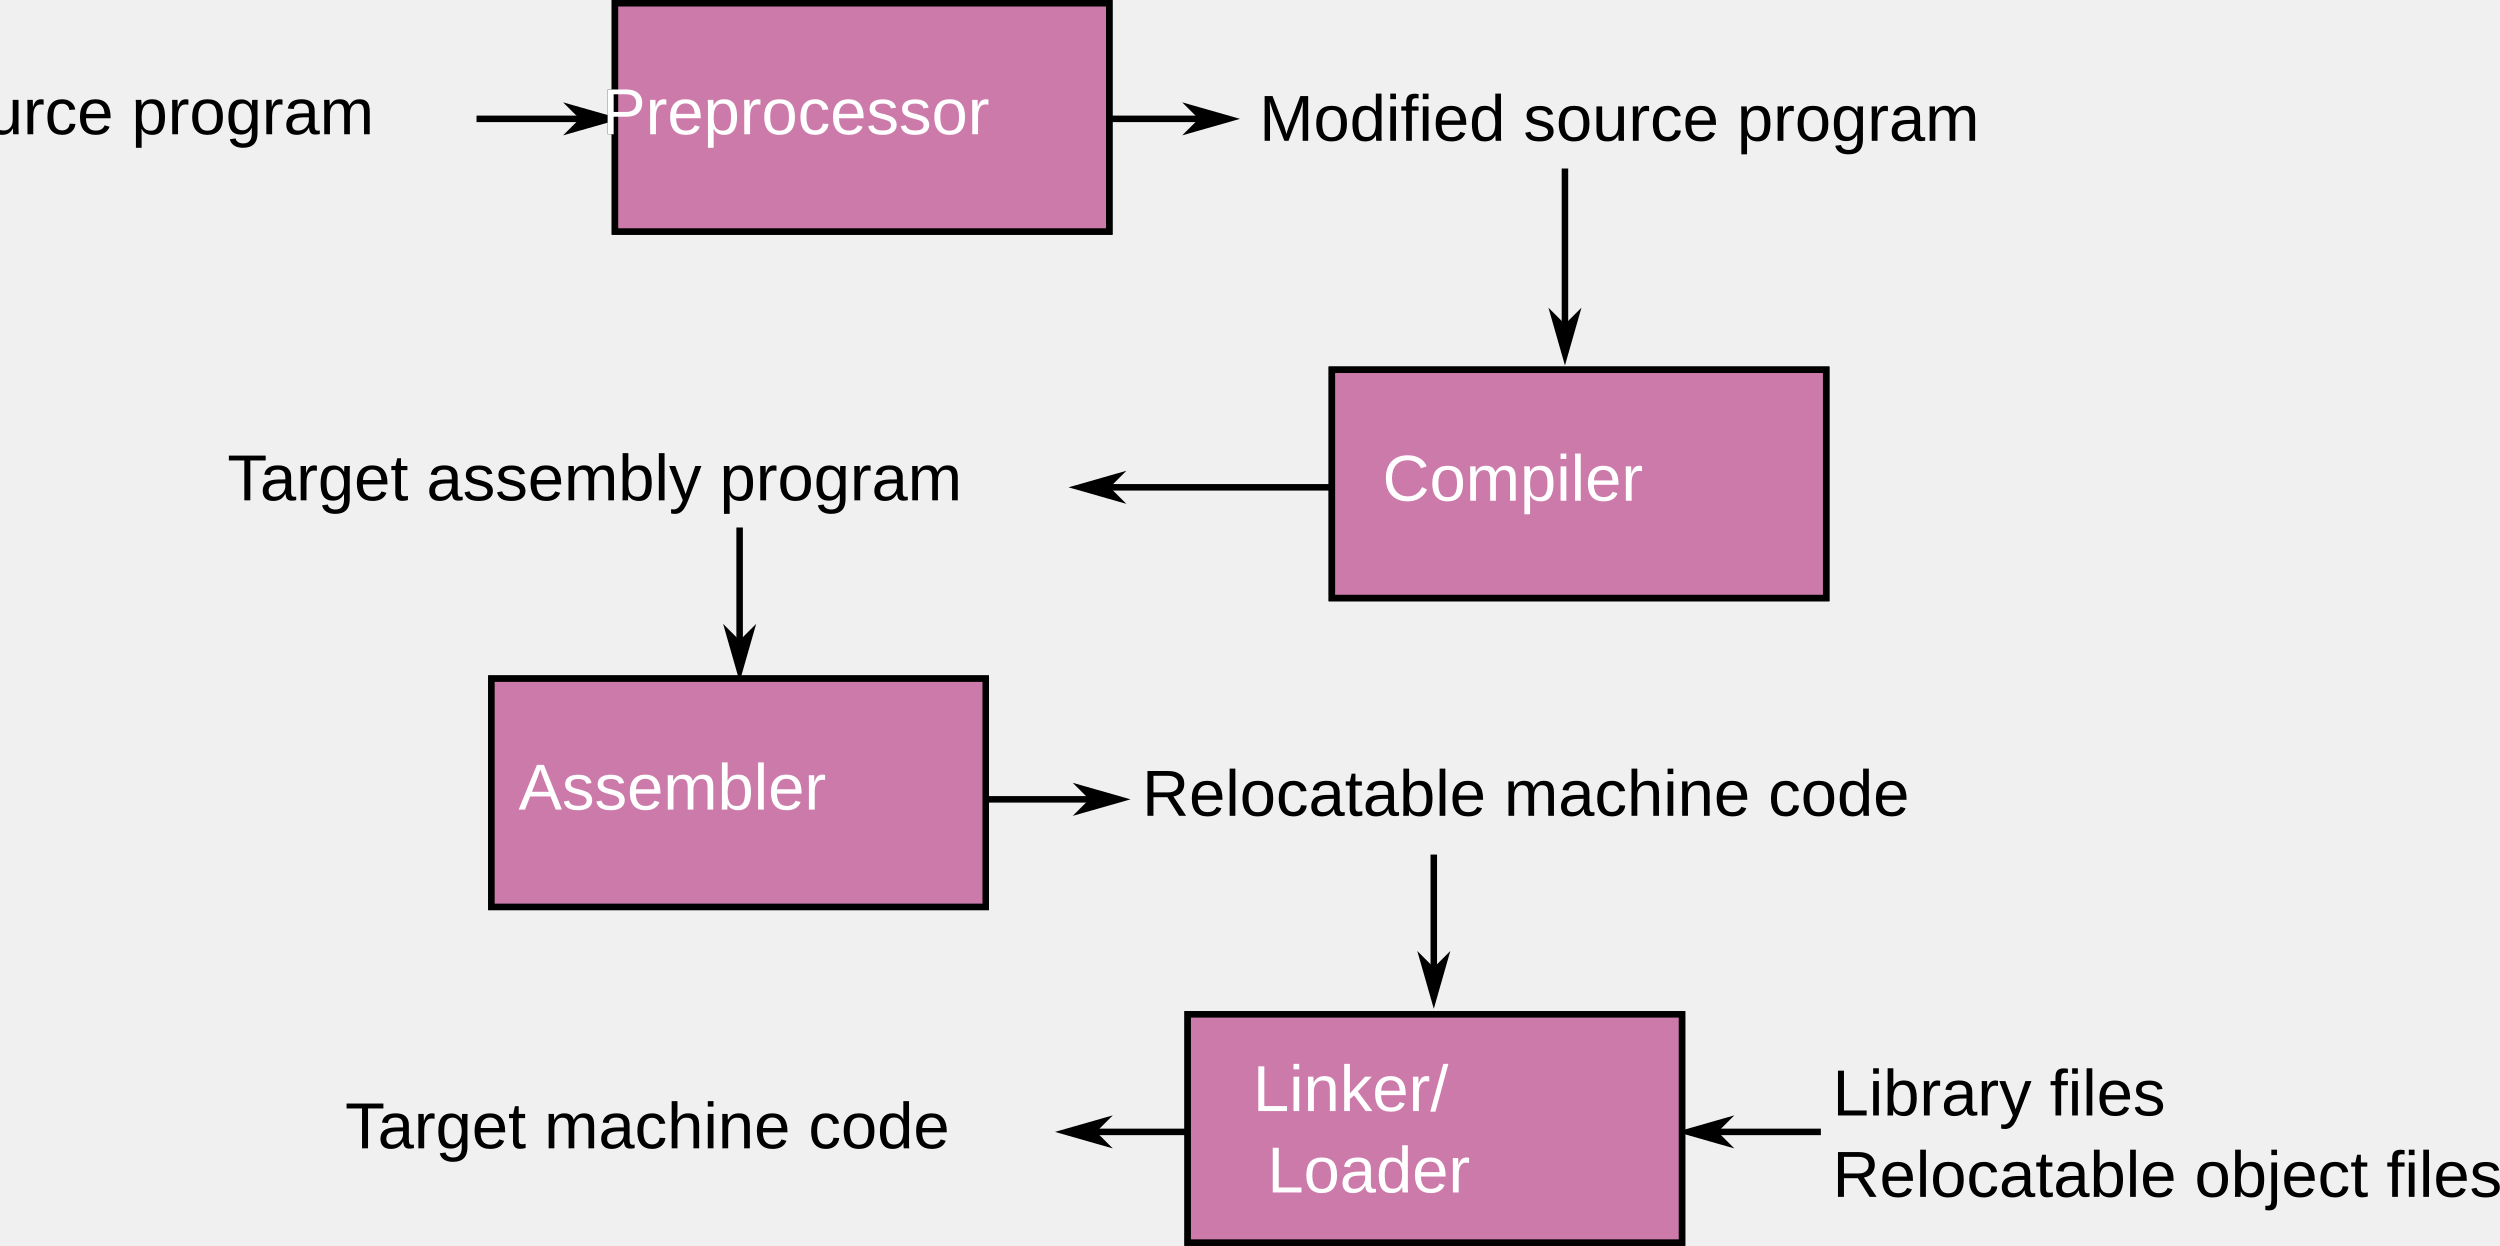
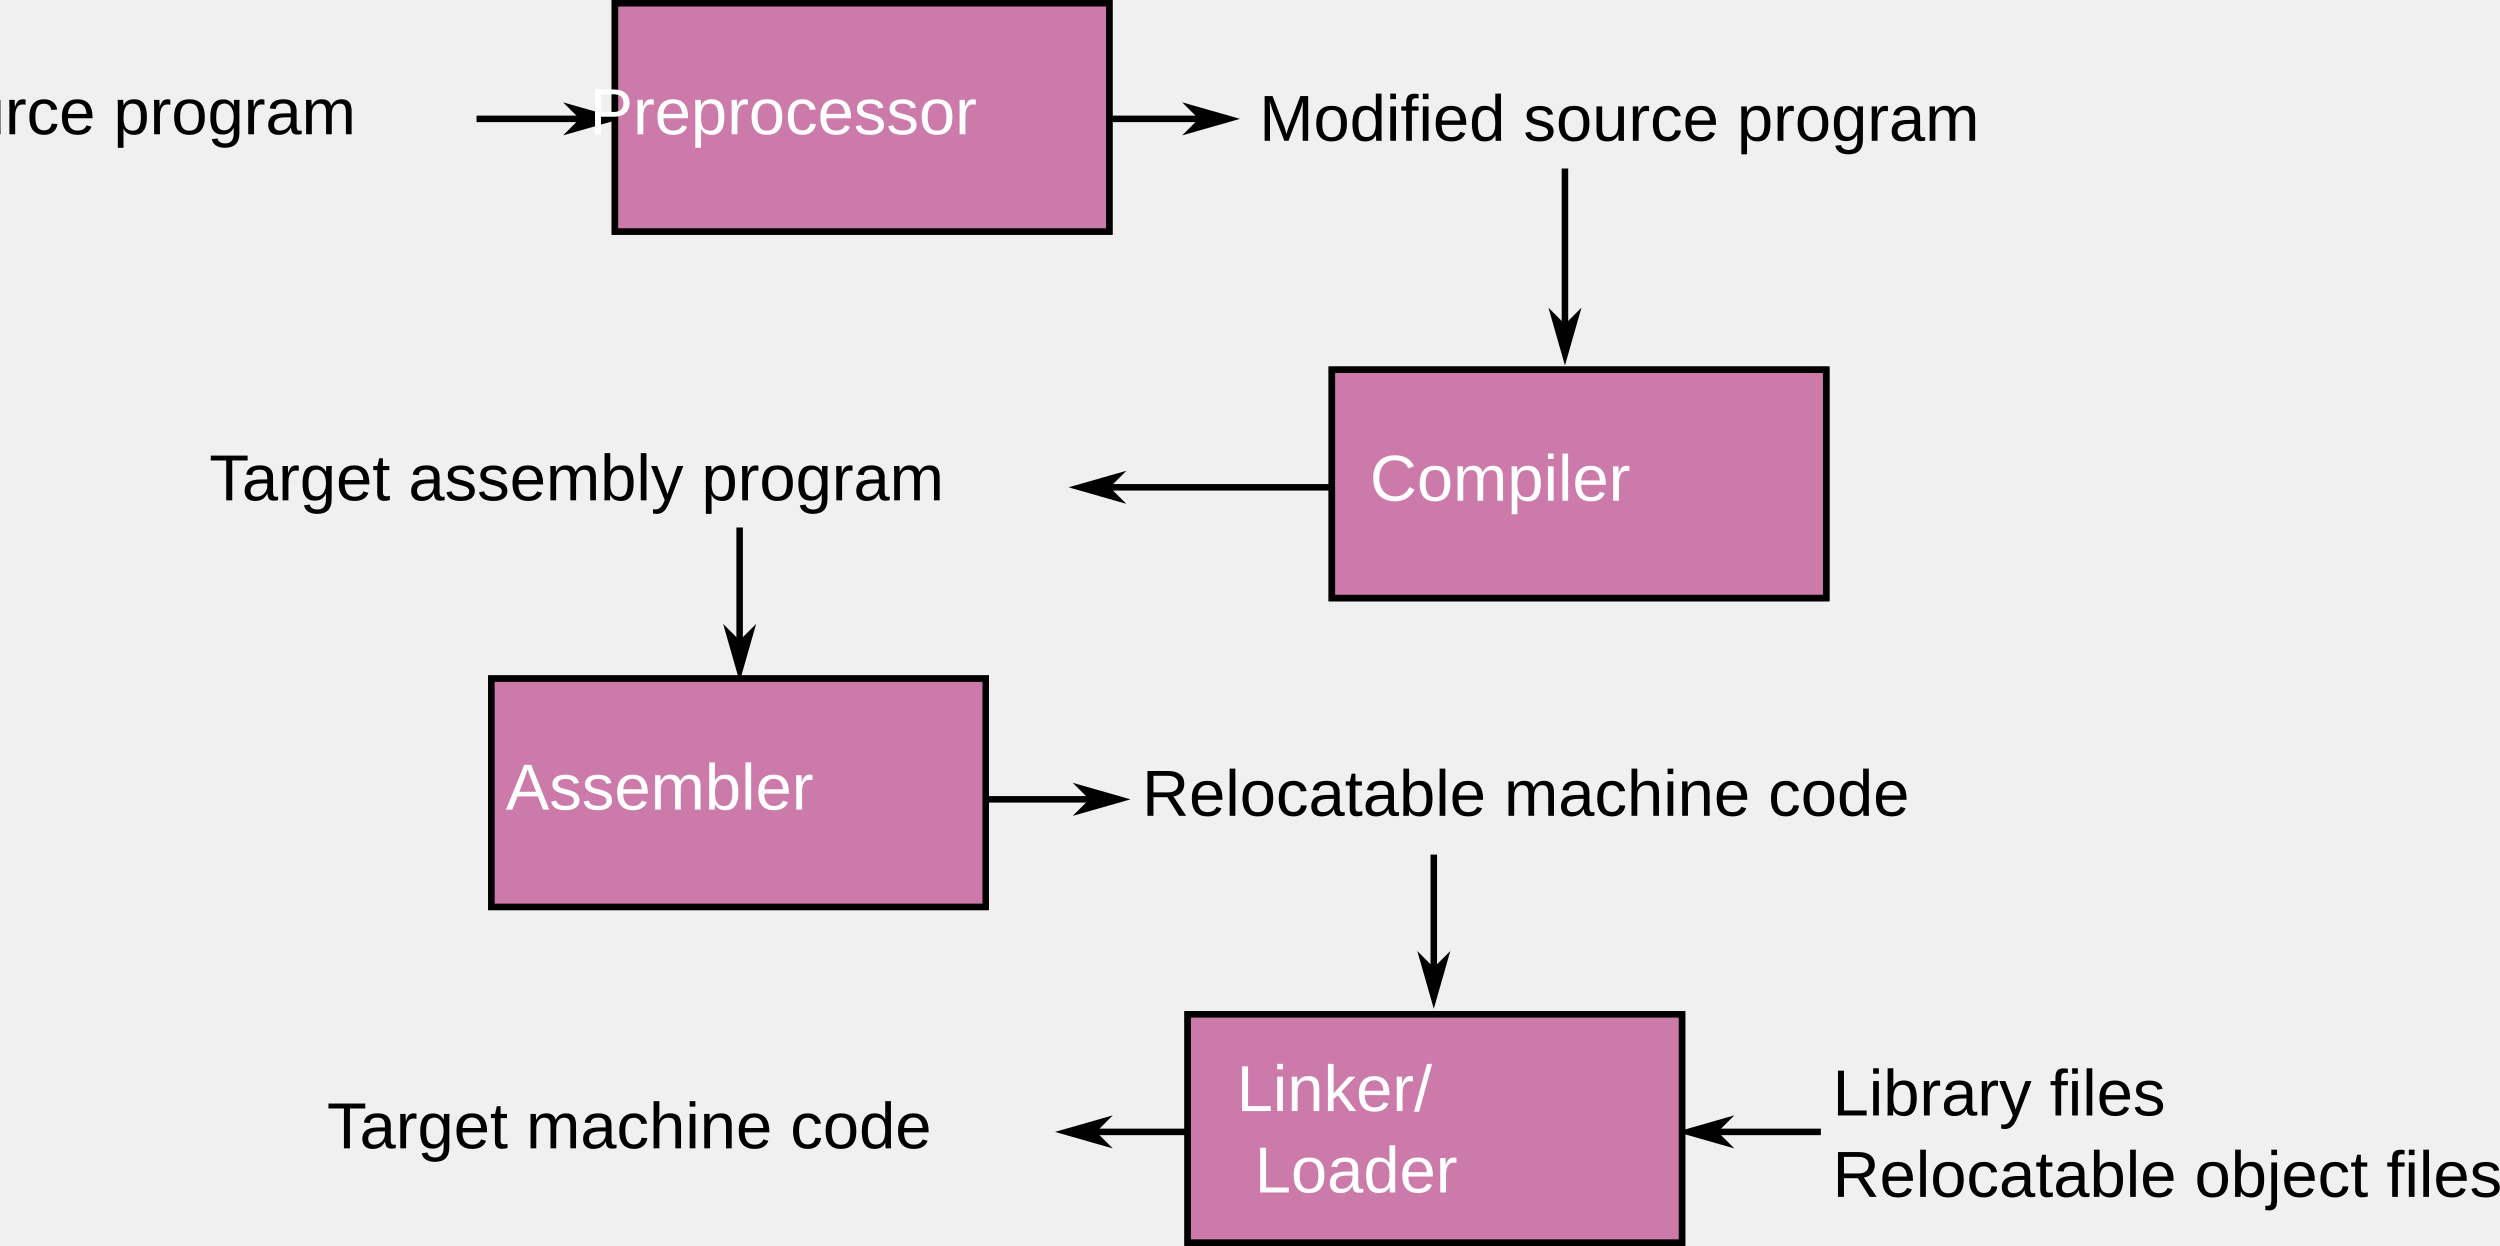
<svg xmlns="http://www.w3.org/2000/svg" width="383.955" height="191.342" id="svg2" version="1.1">
  <defs id="defs4">
    <marker orient="auto" refY="0" refX="0" id="Arrow1Mend-9" style="overflow:visible">
      <path id="path3833-4" d="M 0,0 5,-5 -12.5,0 5,5 0,0 z" style="fill-rule:evenodd;stroke:#000000;stroke-width:1pt" transform="matrix(-0.4,0,0,-0.4,-4,0)" />
    </marker>
  </defs>
  <g id="layer1" transform="translate(62.69555,-486.5059)" style="display:inline">
-     <path style="fill:none;stroke:#000000;stroke-width:1px;stroke-linecap:butt;stroke-linejoin:miter;stroke-opacity:1;marker-end:url(#Arrow1Mend-9)" d="m 121.497,660.344 -20.203,0" id="path3113-8-8-6" />
-     <path style="fill:none;stroke:#000000;stroke-width:1px;stroke-linecap:butt;stroke-linejoin:miter;stroke-opacity:1;marker-end:url(#Arrow1Mend-9)" d="m 88.767,609.27 20.203,0" id="path3113-8-8" />
-     <path style="fill:none;stroke:#000000;stroke-width:1px;stroke-linecap:butt;stroke-linejoin:miter;stroke-opacity:1;marker-end:url(#Arrow1Mend-9)" d="m 145.299,561.349 -41.921,0" id="path3113-8-3" />
-     <path style="fill:none;stroke:#000000;stroke-width:1px;stroke-linecap:butt;stroke-linejoin:miter;stroke-opacity:1;marker-end:url(#Arrow1Mend-9)" d="m 105.577,504.76 20.203,0" id="path3113-8" />
+     <path style="fill:none;stroke:#000000;stroke-width:1px;stroke-linecap:butt;stroke-linejoin:miter;stroke-opacity:1;marker-end:url(#Arrow1Mend-9)" d="M 121.497,660.344 H 101.294" id="path3113-8-8-6" />
+     <path style="fill:none;stroke:#000000;stroke-width:1px;stroke-linecap:butt;stroke-linejoin:miter;stroke-opacity:1;marker-end:url(#Arrow1Mend-9)" d="M 88.767,609.27 H 108.97" id="path3113-8-8" />
+     <path style="fill:none;stroke:#000000;stroke-width:1px;stroke-linecap:butt;stroke-linejoin:miter;stroke-opacity:1;marker-end:url(#Arrow1Mend-9)" d="M 145.299,561.349 H 103.378" id="path3113-8-3" />
+     <path style="fill:none;stroke:#000000;stroke-width:1px;stroke-linecap:butt;stroke-linejoin:miter;stroke-opacity:1;marker-end:url(#Arrow1Mend-9)" d="m 105.577,504.76 h 20.203" id="path3113-8" />
    <g id="g3761" transform="translate(-4.234444,0.5210972)">
-       <rect y="486.485" x="35.984" height="35.058" width="75.919" id="rect2985" style="color:#000000;fill:#dfefed;fill-opacity:1;fill-rule:nonzero;stroke:#000000;stroke-width:1;stroke-miterlimit:4;stroke-opacity:1;stroke-dasharray:none;marker:none;visibility:visible;display:inline;overflow:visible;enable-background:accumulate" />
-       <text id="text3755" y="506.599" x="73.495" style="font-size:10px;font-style:normal;font-variant:normal;font-weight:normal;font-stretch:normal;text-align:center;line-height:125%;letter-spacing:0px;word-spacing:0px;text-anchor:middle;fill:#000000;fill-opacity:1;stroke:none;font-family:Arial;-inkscape-font-specification:Arial" xml:space="preserve">
-         <tspan y="506.599" x="73.495" id="tspan2996">Preprocessor</tspan>
+       <rect y="486.485" x="35.984" height="35.058" width="75.919" id="rect2985" style="color:#000000;display:inline;overflow:visible;visibility:visible;fill:#000000;fill-opacity:1;fill-rule:nonzero;stroke:#000000;stroke-width:1;stroke-miterlimit:4;stroke-dasharray:none;stroke-opacity:1;marker:none;enable-background:accumulate" />
+       <text id="text3755" y="506.599" x="73.495" style="font-style:normal;font-variant:normal;font-weight:normal;font-stretch:normal;line-height:0%;font-family:Arial;-inkscape-font-specification:Arial;text-align:center;letter-spacing:0px;word-spacing:0px;text-anchor:middle;fill:#ffffff;fill-opacity:1;stroke:none" xml:space="preserve">
+         <tspan y="506.599" x="73.495" id="tspan2996" style="font-size:10px;line-height:1.25;fill:#ffffff">Preprocessor</tspan>
      </text>
    </g>
-     <text xml:space="preserve" style="font-size:10px;font-style:normal;font-variant:normal;font-weight:normal;font-stretch:normal;text-align:end;line-height:125%;letter-spacing:0px;word-spacing:0px;text-anchor:end;fill:#000000;fill-opacity:1;stroke:none;font-family:Arial;-inkscape-font-specification:Arial" x="8.633" y="507.123" id="text3005">
-       <tspan id="tspan3007" x="8.633" y="507.123">Source program</tspan>
+     <text xml:space="preserve" style="font-style:normal;font-variant:normal;font-weight:normal;font-stretch:normal;line-height:0%;font-family:Arial;-inkscape-font-specification:Arial;text-align:end;letter-spacing:0px;word-spacing:0px;text-anchor:end;fill:#000000;fill-opacity:1;stroke:none" x="8.633" y="507.123" id="text3005">
+       <tspan id="tspan3007" x="8.633" y="507.123" style="font-size:10px;line-height:1.25">Source program</tspan>
    </text>
-     <text xml:space="preserve" style="font-size:10px;font-style:normal;font-variant:normal;font-weight:normal;font-stretch:normal;text-align:start;line-height:125%;letter-spacing:0px;word-spacing:0px;text-anchor:start;fill:#000000;fill-opacity:1;stroke:none;font-family:Arial;-inkscape-font-specification:Arial" x="130.698" y="508.133" id="text3005-9">
-       <tspan id="tspan3007-0" x="130.698" y="508.133">Modified source program</tspan>
+     <text xml:space="preserve" style="font-style:normal;font-variant:normal;font-weight:normal;font-stretch:normal;line-height:0%;font-family:Arial;-inkscape-font-specification:Arial;text-align:start;letter-spacing:0px;word-spacing:0px;text-anchor:start;fill:#000000;fill-opacity:1;stroke:none" x="130.698" y="508.133" id="text3005-9">
+       <tspan id="tspan3007-0" x="130.698" y="508.133" style="font-size:10px;line-height:1.25">Modified source program</tspan>
    </text>
    <g id="g3761-7" transform="translate(105.8712,56.80966)">
-       <rect y="486.485" x="35.984" height="35.058" width="75.919" id="rect2985-5" style="color:#000000;fill:#dfefed;fill-opacity:1;fill-rule:nonzero;stroke:#000000;stroke-width:1;stroke-miterlimit:4;stroke-opacity:1;stroke-dasharray:none;marker:none;visibility:visible;display:inline;overflow:visible;enable-background:accumulate" />
-       <text id="text3755-4" y="506.599" x="73.495" style="font-size:10px;font-style:normal;font-variant:normal;font-weight:normal;font-stretch:normal;text-align:center;line-height:125%;letter-spacing:0px;word-spacing:0px;text-anchor:middle;fill:#000000;fill-opacity:1;stroke:none;font-family:Arial;-inkscape-font-specification:Arial" xml:space="preserve">
-         <tspan y="506.599" x="73.495" id="tspan2996-1">Compiler</tspan>
+       <rect y="486.485" x="35.984" height="35.058" width="75.919" id="rect2985-5" style="color:#000000;display:inline;overflow:visible;visibility:visible;fill:#000000;fill-opacity:1;fill-rule:nonzero;stroke:#000000;stroke-width:1;stroke-miterlimit:4;stroke-dasharray:none;stroke-opacity:1;marker:none;enable-background:accumulate" />
+       <text id="text3755-4" y="506.599" x="73.495" style="font-style:normal;font-variant:normal;font-weight:normal;font-stretch:normal;line-height:0%;font-family:Arial;-inkscape-font-specification:Arial;text-align:center;letter-spacing:0px;word-spacing:0px;text-anchor:middle;fill:#ffffff;fill-opacity:1;stroke:none" xml:space="preserve">
+         <tspan y="506.599" x="73.495" id="tspan2996-1" style="font-size:10px;line-height:1.25;fill:#ffffff">Compiler</tspan>
      </text>
    </g>
-     <text xml:space="preserve" style="font-size:10px;font-style:normal;font-variant:normal;font-weight:normal;font-stretch:normal;text-align:end;line-height:125%;letter-spacing:0px;word-spacing:0px;text-anchor:end;fill:#000000;fill-opacity:1;stroke:none;font-family:Arial;-inkscape-font-specification:Arial" x="98.95" y="563.35" id="text3065">
-       <tspan id="tspan3067" x="98.95" y="563.35">Target assembly program</tspan>
+     <text xml:space="preserve" style="font-style:normal;font-variant:normal;font-weight:normal;font-stretch:normal;line-height:0%;font-family:Arial;-inkscape-font-specification:Arial;text-align:end;letter-spacing:0px;word-spacing:0px;text-anchor:end;fill:#000000;fill-opacity:1;stroke:none" x="98.95" y="563.35" id="text3065">
+       <tspan id="tspan3067" x="98.95" y="563.35" style="font-size:10px;line-height:1.25">Target assembly program</tspan>
    </text>
    <g id="g3761-0" transform="translate(-23.20756,104.2462)">
-       <rect y="486.485" x="35.984" height="35.058" width="75.919" id="rect2985-1" style="color:#000000;fill:#dfefed;fill-opacity:1;fill-rule:nonzero;stroke:#000000;stroke-width:1;stroke-miterlimit:4;stroke-opacity:1;stroke-dasharray:none;marker:none;visibility:visible;display:inline;overflow:visible;enable-background:accumulate" />
-       <text id="text3755-0" y="506.599" x="73.495" style="font-size:10px;font-style:normal;font-variant:normal;font-weight:normal;font-stretch:normal;text-align:center;line-height:125%;letter-spacing:0px;word-spacing:0px;text-anchor:middle;fill:#000000;fill-opacity:1;stroke:none;font-family:Arial;-inkscape-font-specification:Arial" xml:space="preserve">
-         <tspan y="506.599" x="73.495" id="tspan2996-2">Assembler</tspan>
+       <rect y="486.485" x="35.984" height="35.058" width="75.919" id="rect2985-1" style="color:#000000;display:inline;overflow:visible;visibility:visible;fill:#000000;fill-opacity:1;fill-rule:nonzero;stroke:#000000;stroke-width:1;stroke-miterlimit:4;stroke-dasharray:none;stroke-opacity:1;marker:none;enable-background:accumulate" />
+       <text id="text3755-0" y="506.599" x="73.495" style="font-style:normal;font-variant:normal;font-weight:normal;font-stretch:normal;line-height:0%;font-family:Arial;-inkscape-font-specification:Arial;text-align:center;letter-spacing:0px;word-spacing:0px;text-anchor:middle;fill:#ffffff;fill-opacity:1;stroke:none" xml:space="preserve">
+         <tspan y="506.599" x="73.495" id="tspan2996-2" style="font-size:10px;line-height:1.25;fill:#ffffff">Assembler</tspan>
      </text>
    </g>
-     <text xml:space="preserve" style="font-size:10px;font-style:normal;font-variant:normal;font-weight:normal;font-stretch:normal;text-align:start;line-height:125%;letter-spacing:0px;word-spacing:0px;text-anchor:start;fill:#000000;fill-opacity:1;stroke:none;font-family:Arial;-inkscape-font-specification:Arial" x="112.704" y="611.796" id="text3082">
-       <tspan id="tspan3084" x="112.704" y="611.796">Relocatable machine code</tspan>
+     <text xml:space="preserve" style="font-style:normal;font-variant:normal;font-weight:normal;font-stretch:normal;line-height:0%;font-family:Arial;-inkscape-font-specification:Arial;text-align:start;letter-spacing:0px;word-spacing:0px;text-anchor:start;fill:#000000;fill-opacity:1;stroke:none" x="112.704" y="611.796" id="text3082">
+       <tspan id="tspan3084" x="112.704" y="611.796" style="font-size:10px;line-height:1.25">Relocatable machine code</tspan>
    </text>
    <g id="g3761-9" transform="translate(83.72647,155.8046)">
-       <rect y="486.485" x="35.984" height="35.058" width="75.919" id="rect2985-2" style="color:#000000;fill:#dfefed;fill-opacity:1;fill-rule:nonzero;stroke:#000000;stroke-width:1;stroke-miterlimit:4;stroke-opacity:1;stroke-dasharray:none;marker:none;visibility:visible;display:inline;overflow:visible;enable-background:accumulate" />
-       <text id="text3755-3" y="501.345" x="73.514" style="font-size:10px;font-style:normal;font-variant:normal;font-weight:normal;font-stretch:normal;text-align:center;line-height:125%;letter-spacing:0px;word-spacing:0px;text-anchor:middle;fill:#000000;fill-opacity:1;stroke:none;font-family:Arial;-inkscape-font-specification:Arial" xml:space="preserve">
-         <tspan y="501.345" x="73.514" id="tspan2996-0">Linker/</tspan>
-         <tspan y="513.845" x="73.514" id="tspan3099">Loader</tspan>
+       <rect y="486.485" x="35.984" height="35.058" width="75.919" id="rect2985-2" style="color:#000000;display:inline;overflow:visible;visibility:visible;fill:#000000;fill-opacity:1;fill-rule:nonzero;stroke:#000000;stroke-width:1;stroke-miterlimit:4;stroke-dasharray:none;stroke-opacity:1;marker:none;enable-background:accumulate" />
+       <text id="text3755-3" y="501.345" x="73.514" style="font-style:normal;font-variant:normal;font-weight:normal;font-stretch:normal;line-height:0%;font-family:Arial;-inkscape-font-specification:Arial;text-align:center;letter-spacing:0px;word-spacing:0px;text-anchor:middle;fill:#ffffff;fill-opacity:1;stroke:none" xml:space="preserve">
+         <tspan y="501.345" x="73.514" id="tspan2996-0" style="font-size:10px;line-height:1.25;fill:#ffffff">Linker/</tspan>
+         <tspan y="513.845" x="73.514" id="tspan3099" style="font-size:10px;line-height:1.25;fill:#ffffff">Loader</tspan>
      </text>
    </g>
-     <text xml:space="preserve" style="font-size:10px;font-style:normal;font-variant:normal;font-weight:normal;font-stretch:normal;text-align:end;line-height:125%;letter-spacing:0px;word-spacing:0px;text-anchor:end;fill:#000000;fill-opacity:1;stroke:none;font-family:Arial;-inkscape-font-specification:Arial" x="97.035" y="662.869" id="text3101">
-       <tspan id="tspan3103" x="97.035" y="662.869">Target machine code</tspan>
+     <text xml:space="preserve" style="font-style:normal;font-variant:normal;font-weight:normal;font-stretch:normal;line-height:0%;font-family:Arial;-inkscape-font-specification:Arial;text-align:end;letter-spacing:0px;word-spacing:0px;text-anchor:end;fill:#000000;fill-opacity:1;stroke:none" x="97.035" y="662.869" id="text3101">
+       <tspan id="tspan3103" x="97.035" y="662.869" style="font-size:10px;line-height:1.25">Target machine code</tspan>
    </text>
-     <text xml:space="preserve" style="font-size:10px;font-style:normal;font-variant:normal;font-weight:normal;font-stretch:normal;text-align:start;line-height:125%;letter-spacing:0px;word-spacing:0px;text-anchor:start;fill:#000000;fill-opacity:1;stroke:none;font-family:Arial;-inkscape-font-specification:Arial" x="218.755" y="657.818" id="text3105">
-       <tspan id="tspan3107" x="218.755" y="657.818">Library files</tspan>
-       <tspan x="218.755" y="670.318" id="tspan3109">Relocatable object files</tspan>
+     <text xml:space="preserve" style="font-style:normal;font-variant:normal;font-weight:normal;font-stretch:normal;line-height:0%;font-family:Arial;-inkscape-font-specification:Arial;text-align:start;letter-spacing:0px;word-spacing:0px;text-anchor:start;fill:#000000;fill-opacity:1;stroke:none" x="218.755" y="657.818" id="text3105">
+       <tspan id="tspan3107" x="218.755" y="657.818" style="font-size:10px;line-height:1.25">Library files</tspan>
+       <tspan x="218.755" y="670.318" id="tspan3109" style="font-size:10px;line-height:1.25">Relocatable object files</tspan>
    </text>
-     <path style="fill:none;stroke:#000000;stroke-width:1px;stroke-linecap:butt;stroke-linejoin:miter;stroke-opacity:1;marker-end:url(#Arrow1Mend-9)" d="m 10.493,504.76 20.203,0" id="path3113" />
-     <path style="fill:none;stroke:#000000;stroke-width:1px;stroke-linecap:butt;stroke-linejoin:miter;stroke-opacity:1;marker-end:url(#Arrow1Mend-9)" d="m 177.652,512.385 0,28.284" id="path3113-8-4" />
-     <path style="fill:none;stroke:#000000;stroke-width:1px;stroke-linecap:butt;stroke-linejoin:miter;stroke-opacity:1;marker-end:url(#Arrow1Mend-9)" d="m 50.899,567.519 0,21.718" id="path3113-8-4-3" />
-     <path style="fill:none;stroke:#000000;stroke-width:1px;stroke-linecap:butt;stroke-linejoin:miter;stroke-opacity:1;marker-end:url(#Arrow1Mend-9)" d="m 216.956,660.344 -20.203,0" id="path3113-8-8-6-7" />
-     <path style="fill:none;stroke:#000000;stroke-width:1px;stroke-linecap:butt;stroke-linejoin:miter;stroke-opacity:1;marker-end:url(#Arrow1Mend-9)" d="m 157.51,617.754 0,21.718" id="path3113-8-4-3-7" />
+     <path style="fill:none;stroke:#000000;stroke-width:1px;stroke-linecap:butt;stroke-linejoin:miter;stroke-opacity:1;marker-end:url(#Arrow1Mend-9)" d="M 10.493,504.76 H 30.696" id="path3113" />
+     <path style="fill:none;stroke:#000000;stroke-width:1px;stroke-linecap:butt;stroke-linejoin:miter;stroke-opacity:1;marker-end:url(#Arrow1Mend-9)" d="m 177.652,512.385 v 28.284" id="path3113-8-4" />
+     <path style="fill:none;stroke:#000000;stroke-width:1px;stroke-linecap:butt;stroke-linejoin:miter;stroke-opacity:1;marker-end:url(#Arrow1Mend-9)" d="m 50.899,567.519 v 21.718" id="path3113-8-4-3" />
+     <path style="fill:none;stroke:#000000;stroke-width:1px;stroke-linecap:butt;stroke-linejoin:miter;stroke-opacity:1;marker-end:url(#Arrow1Mend-9)" d="M 216.956,660.344 H 196.753" id="path3113-8-8-6-7" />
+     <path style="fill:none;stroke:#000000;stroke-width:1px;stroke-linecap:butt;stroke-linejoin:miter;stroke-opacity:1;marker-end:url(#Arrow1Mend-9)" d="m 157.51,617.754 v 21.718" id="path3113-8-4-3-7" />
  </g>
  <g id="layer2" style="display:inline">
    <g id="g3761-8" transform="translate(58.46111,-485.9848)">
-       <rect y="486.485" x="35.984" height="35.058" width="75.919" id="rect2985-8" style="color:#000000;fill:#cc7aaa;fill-opacity:1;fill-rule:nonzero;stroke:#000000;stroke-width:1;stroke-miterlimit:4;stroke-opacity:1;stroke-dasharray:none;marker:none;visibility:visible;display:inline;overflow:visible;enable-background:accumulate" />
-       <text id="text3755-1" y="506.599" x="73.495" style="font-size:10px;font-style:normal;font-variant:normal;font-weight:normal;font-stretch:normal;text-align:center;line-height:125%;letter-spacing:0px;word-spacing:0px;text-anchor:middle;fill:#000000;fill-opacity:1;stroke:none;font-family:Arial;-inkscape-font-specification:Arial" xml:space="preserve">
-         <tspan y="506.599" x="73.495" id="tspan2996-4" style="fill:#ffffff">Preprocessor</tspan>
+       <rect y="486.485" x="35.984" height="35.058" width="75.919" id="rect2985-8" style="color:#000000;display:inline;overflow:visible;visibility:visible;fill:#cc7aaa;fill-opacity:1;fill-rule:nonzero;stroke:#000000;stroke-width:1;stroke-miterlimit:4;stroke-dasharray:none;stroke-opacity:1;marker:none;enable-background:accumulate" />
+       <text id="text3755-1" y="506.599" x="73.495" style="font-style:normal;font-variant:normal;font-weight:normal;font-stretch:normal;line-height:0%;font-family:Arial;-inkscape-font-specification:Arial;text-align:center;letter-spacing:0px;word-spacing:0px;text-anchor:middle;fill:#000000;fill-opacity:1;stroke:none" xml:space="preserve">
+         <tspan y="506.599" x="73.495" id="tspan2996-4" style="font-size:10px;line-height:1.25;fill:#ffffff">Preprocessor</tspan>
      </text>
    </g>
  </g>
  <g id="layer3" style="display:inline">
    <g style="display:inline" id="g3761-7-9" transform="translate(168.5667,-429.6962)">
-       <rect y="486.485" x="35.984" height="35.058" width="75.919" id="rect2985-5-2" style="color:#000000;fill:#cc7aaa;fill-opacity:1;fill-rule:nonzero;stroke:#000000;stroke-width:1;stroke-miterlimit:4;stroke-opacity:1;stroke-dasharray:none;marker:none;visibility:visible;display:inline;overflow:visible;enable-background:accumulate" />
-       <text id="text3755-4-6" y="506.599" x="73.495" style="font-size:10px;font-style:normal;font-variant:normal;font-weight:normal;font-stretch:normal;text-align:center;line-height:125%;letter-spacing:0px;word-spacing:0px;text-anchor:middle;fill:#ffffff;fill-opacity:1;stroke:none;font-family:Arial;-inkscape-font-specification:Arial" xml:space="preserve">
-         <tspan y="506.599" x="73.495" id="tspan2996-1-0">Compiler</tspan>
+       <rect y="486.485" x="35.984" height="35.058" width="75.919" id="rect2985-5-2" style="color:#000000;display:inline;overflow:visible;visibility:visible;fill:#cc7aaa;fill-opacity:1;fill-rule:nonzero;stroke:#000000;stroke-width:1;stroke-miterlimit:4;stroke-dasharray:none;stroke-opacity:1;marker:none;enable-background:accumulate" />
+       <text id="text3755-4-6" y="506.599" x="73.495" style="font-style:normal;font-variant:normal;font-weight:normal;font-stretch:normal;line-height:0%;font-family:Arial;-inkscape-font-specification:Arial;text-align:center;letter-spacing:0px;word-spacing:0px;text-anchor:middle;fill:#ffffff;fill-opacity:1;stroke:none" xml:space="preserve">
+         <tspan y="506.599" x="73.495" id="tspan2996-1-0" style="font-size:10px;line-height:1.25">Compiler</tspan>
      </text>
    </g>
  </g>
  <g id="layer4" style="display:inline">
    <g style="display:inline" id="g3761-0-3" transform="translate(39.48799,-382.2597)">
-       <rect y="486.485" x="35.984" height="35.058" width="75.919" id="rect2985-1-3" style="color:#000000;fill:#cc7aaa;fill-opacity:1;fill-rule:nonzero;stroke:#000000;stroke-width:1;stroke-miterlimit:4;stroke-opacity:1;stroke-dasharray:none;marker:none;visibility:visible;display:inline;overflow:visible;enable-background:accumulate" />
-       <text id="text3755-0-3" y="506.599" x="73.495" style="font-size:10px;font-style:normal;font-variant:normal;font-weight:normal;font-stretch:normal;text-align:center;line-height:125%;letter-spacing:0px;word-spacing:0px;text-anchor:middle;fill:#ffffff;fill-opacity:1;stroke:none;font-family:Arial;-inkscape-font-specification:Arial" xml:space="preserve">
-         <tspan y="506.599" x="73.495" id="tspan2996-2-5">Assembler</tspan>
+       <rect y="486.485" x="35.984" height="35.058" width="75.919" id="rect2985-1-3" style="color:#000000;display:inline;overflow:visible;visibility:visible;fill:#cc7aaa;fill-opacity:1;fill-rule:nonzero;stroke:#000000;stroke-width:1;stroke-miterlimit:4;stroke-dasharray:none;stroke-opacity:1;marker:none;enable-background:accumulate" />
+       <text id="text3755-0-3" y="506.599" x="73.495" style="font-style:normal;font-variant:normal;font-weight:normal;font-stretch:normal;line-height:0%;font-family:Arial;-inkscape-font-specification:Arial;text-align:center;letter-spacing:0px;word-spacing:0px;text-anchor:middle;fill:#ffffff;fill-opacity:1;stroke:none" xml:space="preserve">
+         <tspan y="506.599" x="73.495" id="tspan2996-2-5" style="font-size:10px;line-height:1.25">Assembler</tspan>
      </text>
    </g>
  </g>
-   <g id="layer5">
+   <g id="layer5" style="display:inline">
    <g style="display:inline" id="g3761-9-3" transform="translate(146.422,-330.7013)">
-       <rect y="486.485" x="35.984" height="35.058" width="75.919" id="rect2985-2-3" style="color:#000000;fill:#cc7aaa;fill-opacity:1;fill-rule:nonzero;stroke:#000000;stroke-width:1;stroke-miterlimit:4;stroke-opacity:1;stroke-dasharray:none;marker:none;visibility:visible;display:inline;overflow:visible;enable-background:accumulate" />
-       <text id="text3755-3-9" y="501.345" x="73.514" style="font-size:10px;font-style:normal;font-variant:normal;font-weight:normal;font-stretch:normal;text-align:center;line-height:125%;letter-spacing:0px;word-spacing:0px;text-anchor:middle;fill:#ffffff;fill-opacity:1;stroke:none;font-family:Arial;-inkscape-font-specification:Arial" xml:space="preserve">
-         <tspan y="501.345" x="73.514" id="tspan2996-0-2">Linker/</tspan>
-         <tspan y="513.845" x="73.514" id="tspan3099-9">Loader</tspan>
+       <rect y="486.485" x="35.984" height="35.058" width="75.919" id="rect2985-2-3" style="color:#000000;display:inline;overflow:visible;visibility:visible;fill:#cc7aaa;fill-opacity:1;fill-rule:nonzero;stroke:#000000;stroke-width:1;stroke-miterlimit:4;stroke-dasharray:none;stroke-opacity:1;marker:none;enable-background:accumulate" />
+       <text id="text3755-3-9" y="501.345" x="73.514" style="font-style:normal;font-variant:normal;font-weight:normal;font-stretch:normal;line-height:0%;font-family:Arial;-inkscape-font-specification:Arial;text-align:center;letter-spacing:0px;word-spacing:0px;text-anchor:middle;fill:#ffffff;fill-opacity:1;stroke:none" xml:space="preserve">
+         <tspan y="501.345" x="73.514" id="tspan2996-0-2" style="font-size:10px;line-height:1.25">Linker/</tspan>
+         <tspan y="513.845" x="73.514" id="tspan3099-9" style="font-size:10px;line-height:1.25">Loader</tspan>
      </text>
    </g>
  </g>
</svg>
